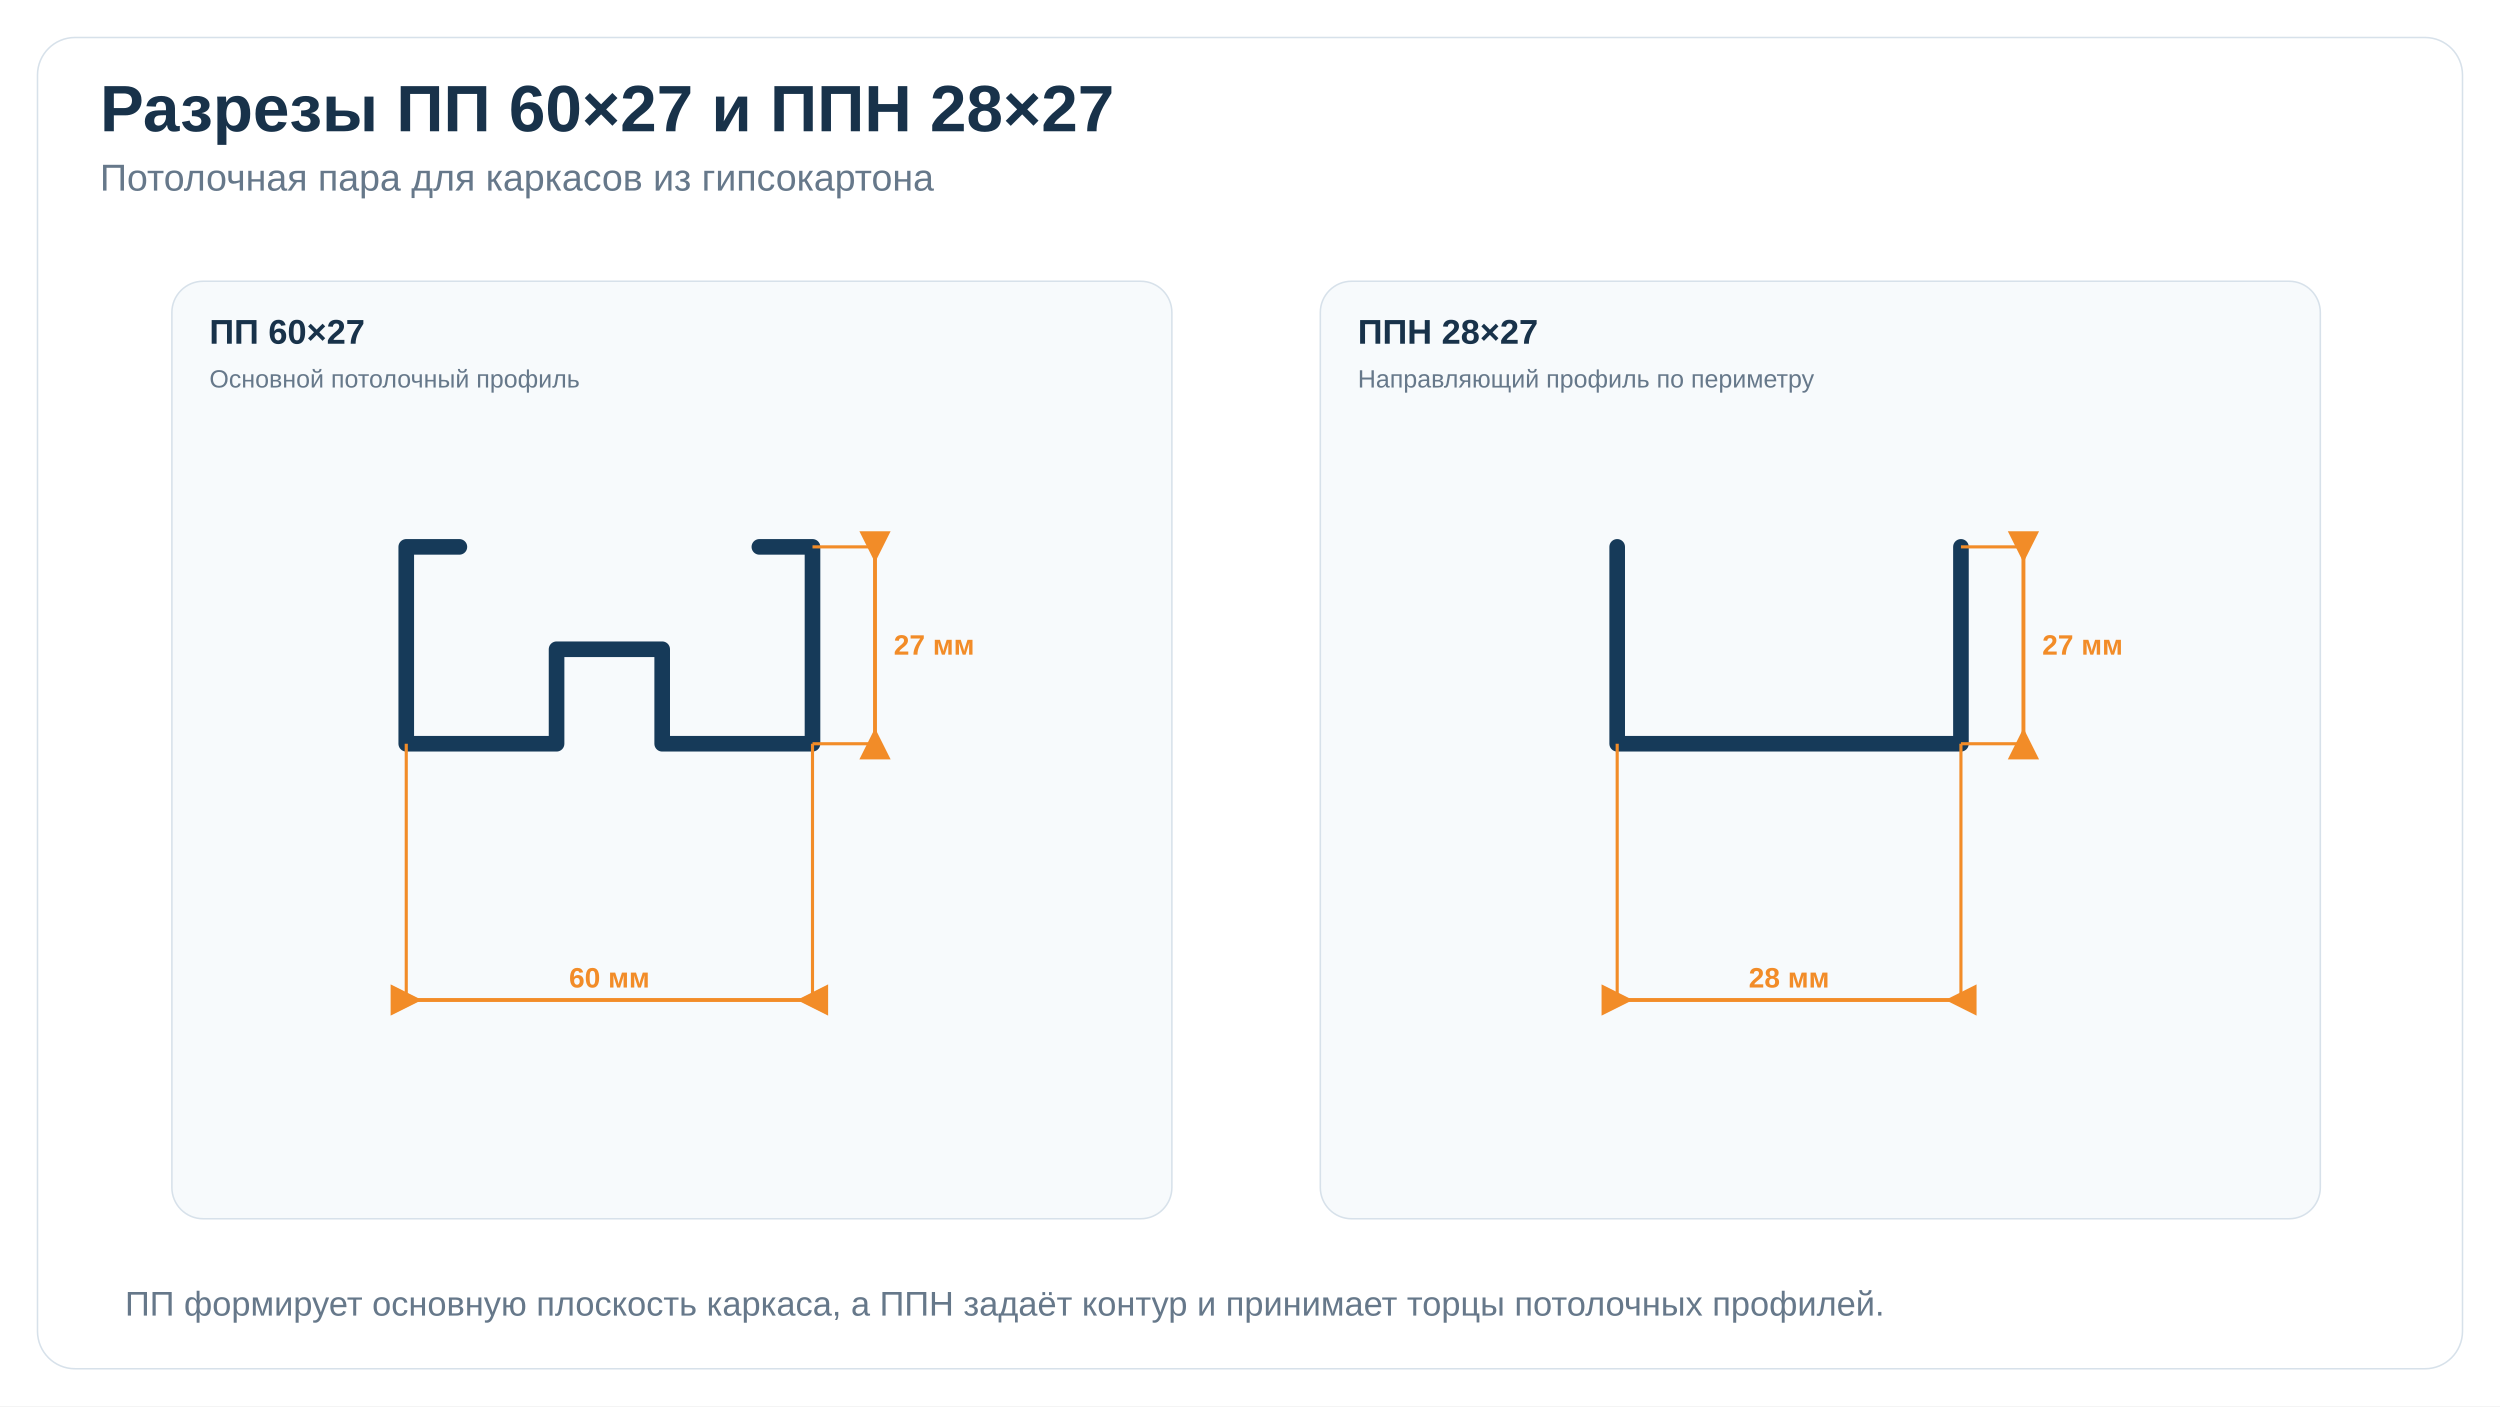
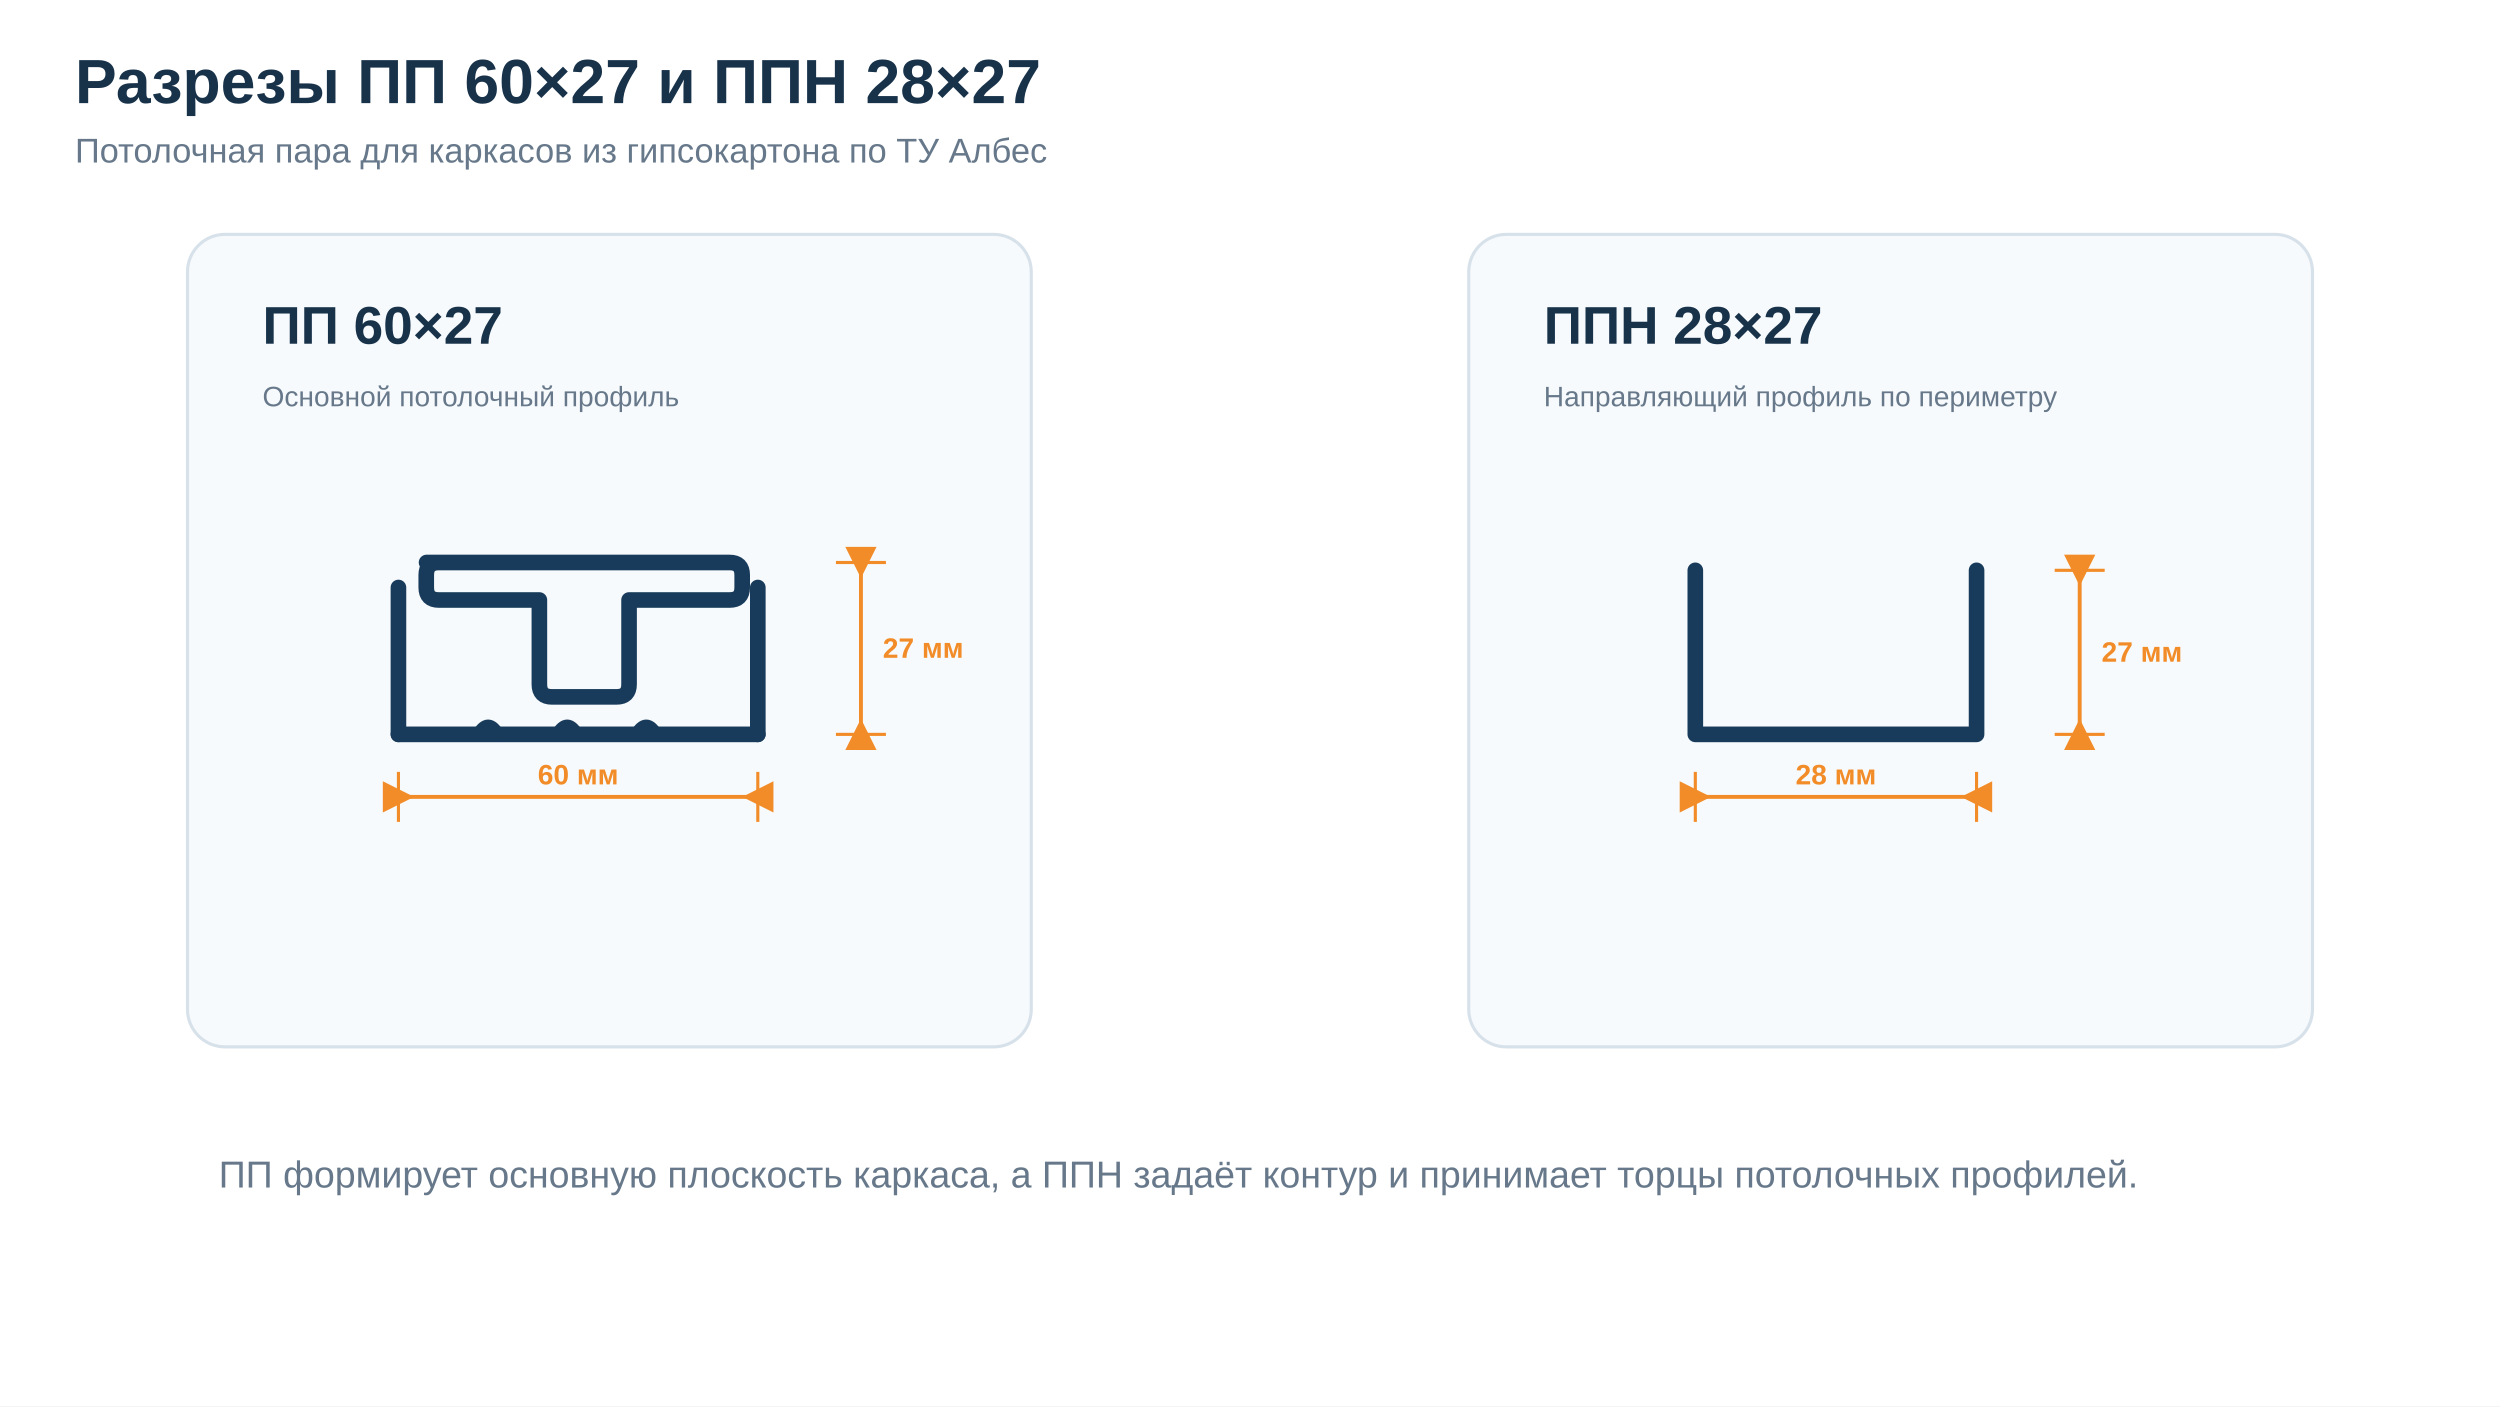
<svg xmlns="http://www.w3.org/2000/svg" width="1600" height="900" viewBox="0 0 1600 900">
  <rect width="1600" height="900" fill="#ffffff" />
  <defs>
    <marker id="arr" markerWidth="8" markerHeight="8" refX="4" refY="4" orient="auto">
      <path d="M0,4 L8,0 L8,8 Z" fill="#f28c28" />
    </marker>
    <marker id="arrS" markerWidth="8" markerHeight="8" refX="4" refY="4" orient="auto">
      <path d="M8,4 L0,0 L0,8 Z" fill="#f28c28" />
    </marker>
  </defs>
-   <rect x="24" y="24" width="1552" height="852" rx="24" fill="#ffffff" stroke="#d7e1ea" />
-   <text x="64" y="84" fill="#18324a" font-family="Arial" font-size="42" font-weight="700">Разрезы ПП 60×27 и ППН 28×27</text>
-   <text x="64" y="122" fill="#66788a" font-family="Arial" font-size="24">Потолочная пара для каркасов из гипсокартона</text>
-   <rect x="110" y="180" width="640" height="600" rx="20" fill="#f7fafc" stroke="#d7e1ea" />
-   <text x="134" y="220" fill="#18324a" font-family="Arial" font-size="22" font-weight="700">ПП 60×27</text>
-   <text x="134" y="248" fill="#66788a" font-family="Arial" font-size="16">Основной потолочный профиль</text>
-   <path d="M 260 350 H 294 M 486 350 H 520              M 260 350 V 476 H 356.2 V 415.52 H 423.8 V 476 H 520 V 350" fill="none" stroke="#163a59" stroke-width="10" stroke-linecap="round" stroke-linejoin="round" />
-   <line x1="260" y1="476" x2="260" y2="640" stroke="#f28c28" stroke-width="2" />
-   <line x1="520" y1="476" x2="520" y2="640" stroke="#f28c28" stroke-width="2" />
-   <line x1="260" y1="640" x2="520" y2="640" stroke="#f28c28" stroke-width="2.5" marker-start="url(#arrS)" marker-end="url(#arr)" />
-   <text x="390.0" y="632" text-anchor="middle" fill="#f28c28" font-family="Arial" font-size="18" font-weight="700">60 мм</text>
-   <line x1="520" y1="350" x2="560" y2="350" stroke="#f28c28" stroke-width="2" />
-   <line x1="520" y1="476" x2="560" y2="476" stroke="#f28c28" stroke-width="2" />
-   <line x1="560" y1="350" x2="560" y2="476" stroke="#f28c28" stroke-width="2.5" marker-start="url(#arrS)" marker-end="url(#arr)" />
-   <text x="572" y="419.0" fill="#f28c28" font-family="Arial" font-size="18" font-weight="700">27 мм</text>
-   <rect x="845" y="180" width="640" height="600" rx="20" fill="#f7fafc" stroke="#d7e1ea" />
-   <text x="869" y="220" fill="#18324a" font-family="Arial" font-size="22" font-weight="700">ППН 28×27</text>
-   <text x="869" y="248" fill="#66788a" font-family="Arial" font-size="16">Направляющий профиль по периметру</text>
-   <path d="M 1035 350 V 476 H 1255 V 350" fill="none" stroke="#163a59" stroke-width="10" stroke-linecap="round" stroke-linejoin="round" />
-   <line x1="1035" y1="476" x2="1035" y2="640" stroke="#f28c28" stroke-width="2" />
-   <line x1="1255" y1="476" x2="1255" y2="640" stroke="#f28c28" stroke-width="2" />
-   <line x1="1035" y1="640" x2="1255" y2="640" stroke="#f28c28" stroke-width="2.5" marker-start="url(#arrS)" marker-end="url(#arr)" />
-   <text x="1145.0" y="632" text-anchor="middle" fill="#f28c28" font-family="Arial" font-size="18" font-weight="700">28 мм</text>
-   <line x1="1255" y1="350" x2="1295" y2="350" stroke="#f28c28" stroke-width="2" />
-   <line x1="1255" y1="476" x2="1295" y2="476" stroke="#f28c28" stroke-width="2" />
-   <line x1="1295" y1="350" x2="1295" y2="476" stroke="#f28c28" stroke-width="2.5" marker-start="url(#arrS)" marker-end="url(#arr)" />
-   <text x="1307" y="419.0" fill="#f28c28" font-family="Arial" font-size="18" font-weight="700">27 мм</text>
-   <text x="80" y="842" fill="#66788a" font-size="22" font-family="Arial">ПП формирует основную плоскость каркаса, а ППН задаёт контур и принимает торцы потолочных профилей.</text>
+   <text x="48" y="66" fill="#18324a" font-family="Arial" font-size="40" font-weight="700" text-anchor="start">Разрезы ПП 60×27 и ППН 28×27</text>
+   <text x="48" y="104" fill="#66788a" font-family="Arial" font-size="22" font-weight="400" text-anchor="start">Потолочная пара для каркасов из гипсокартона по ТУ Албес</text>
+   <rect x="120" y="150" width="540" height="520" rx="24" fill="#f7fafc" stroke="#d7e1ea" stroke-width="2" />
+   <text x="168" y="220" fill="#18324a" font-family="Arial" font-size="34" font-weight="700" text-anchor="start">ПП 60×27</text>
+   <text x="168" y="260" fill="#66788a" font-family="Arial" font-size="18" font-weight="400" text-anchor="start">Основной потолочный профиль</text>
+   <path d="M 273 360 H 467 q 8 0 8 8 v 8 q 0 8 -8 8 h -64.4 v 54 q 0 8 -8 8 h -41.4 q -8 0 -8 -8 v -54 h -64.4 q -8 0 -8 -8 v -8 q 0 -8 8 -8" fill="none" stroke="#183b5b" stroke-width="10" stroke-linejoin="round" stroke-linecap="round" />
+   <line x1="255" y1="376" x2="255" y2="470" stroke="#183b5b" stroke-width="10" stroke-linecap="round" />
+   <line x1="485" y1="376" x2="485" y2="470" stroke="#183b5b" stroke-width="10" stroke-linecap="round" />
+   <line x1="255" y1="470" x2="485" y2="470" stroke="#183b5b" stroke-width="10" stroke-linecap="round" />
+   <path d="M 305.4 470 q 7 -12 14 0" fill="none" stroke="#183b5b" stroke-width="7" stroke-linecap="round" />
+   <path d="M 356.0 470 q 7 -12 14 0" fill="none" stroke="#183b5b" stroke-width="7" stroke-linecap="round" />
+   <path d="M 406.6 470 q 7 -12 14 0" fill="none" stroke="#183b5b" stroke-width="7" stroke-linecap="round" />
+   <line x1="255" y1="494" x2="255" y2="526" stroke="#f28c28" stroke-width="2" />
+   <line x1="485" y1="494" x2="485" y2="526" stroke="#f28c28" stroke-width="2" />
+   <line x1="255" y1="510" x2="485" y2="510" stroke="#f28c28" stroke-width="2.5" marker-start="url(#arrS)" marker-end="url(#arr)" />
+   <text x="370.0" y="502" fill="#f28c28" font-family="Arial" font-size="18" font-weight="700" text-anchor="middle">60 мм</text>
+   <line x1="535" y1="360" x2="567" y2="360" stroke="#f28c28" stroke-width="2" />
+   <line x1="535" y1="470" x2="567" y2="470" stroke="#f28c28" stroke-width="2" />
+   <line x1="551" y1="360" x2="551" y2="470" stroke="#f28c28" stroke-width="2.5" marker-start="url(#arrS)" marker-end="url(#arr)" />
+   <text x="565" y="421.0" fill="#f28c28" font-family="Arial" font-size="18" font-weight="700" text-anchor="start">27 мм</text>
+   <rect x="940" y="150" width="540" height="520" rx="24" fill="#f7fafc" stroke="#d7e1ea" stroke-width="2" />
+   <text x="988" y="220" fill="#18324a" font-family="Arial" font-size="34" font-weight="700" text-anchor="start">ППН 28×27</text>
+   <text x="988" y="260" fill="#66788a" font-family="Arial" font-size="18" font-weight="400" text-anchor="start">Направляющий профиль по периметру</text>
+   <path d="M 1085 365 V 470 H 1265 V 365" fill="none" stroke="#183b5b" stroke-width="10" stroke-linejoin="round" stroke-linecap="round" />
+   <line x1="1085" y1="494" x2="1085" y2="526" stroke="#f28c28" stroke-width="2" />
+   <line x1="1265" y1="494" x2="1265" y2="526" stroke="#f28c28" stroke-width="2" />
+   <line x1="1085" y1="510" x2="1265" y2="510" stroke="#f28c28" stroke-width="2.5" marker-start="url(#arrS)" marker-end="url(#arr)" />
+   <text x="1175.0" y="502" fill="#f28c28" font-family="Arial" font-size="18" font-weight="700" text-anchor="middle">28 мм</text>
+   <line x1="1315" y1="365" x2="1347" y2="365" stroke="#f28c28" stroke-width="2" />
+   <line x1="1315" y1="470" x2="1347" y2="470" stroke="#f28c28" stroke-width="2" />
+   <line x1="1331" y1="365" x2="1331" y2="470" stroke="#f28c28" stroke-width="2.5" marker-start="url(#arrS)" marker-end="url(#arr)" />
+   <text x="1345" y="423.5" fill="#f28c28" font-family="Arial" font-size="18" font-weight="700" text-anchor="start">27 мм</text>
+   <text x="140" y="760" fill="#66788a" font-family="Arial" font-size="24" font-weight="400" text-anchor="start">ПП формирует основную плоскость каркаса, а ППН задаёт контур и принимает торцы потолочных профилей.</text>
</svg>
